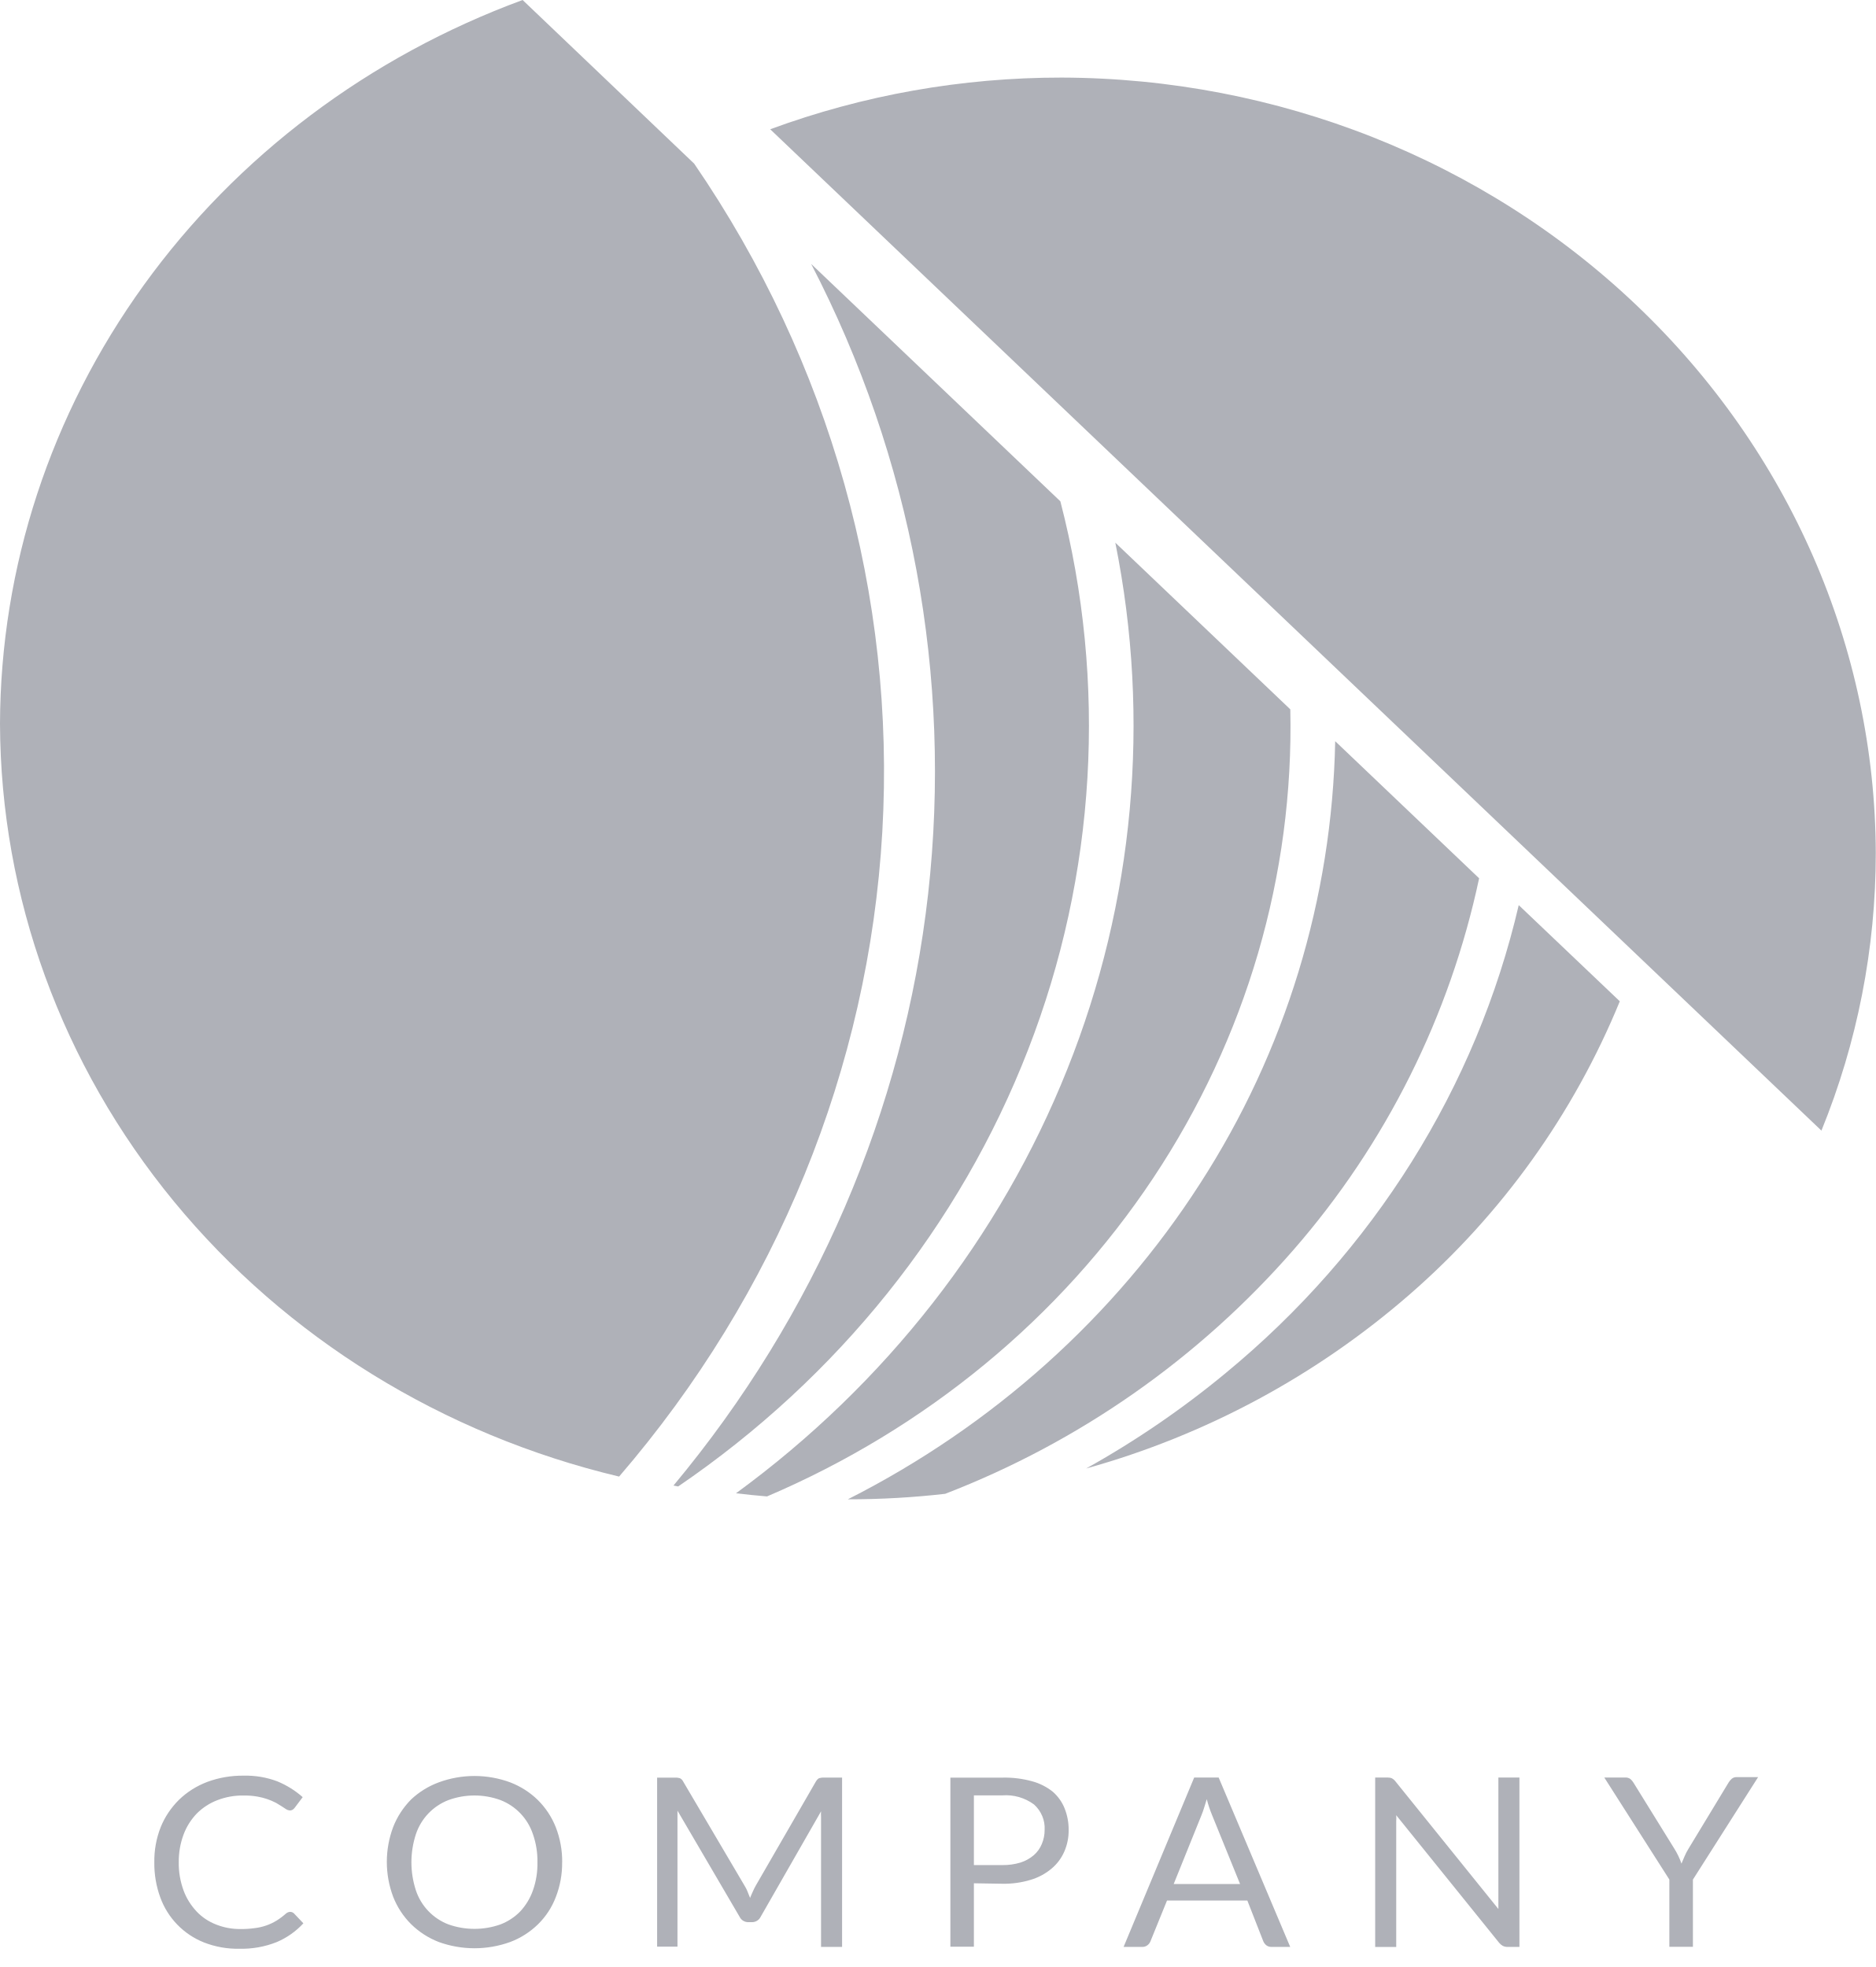
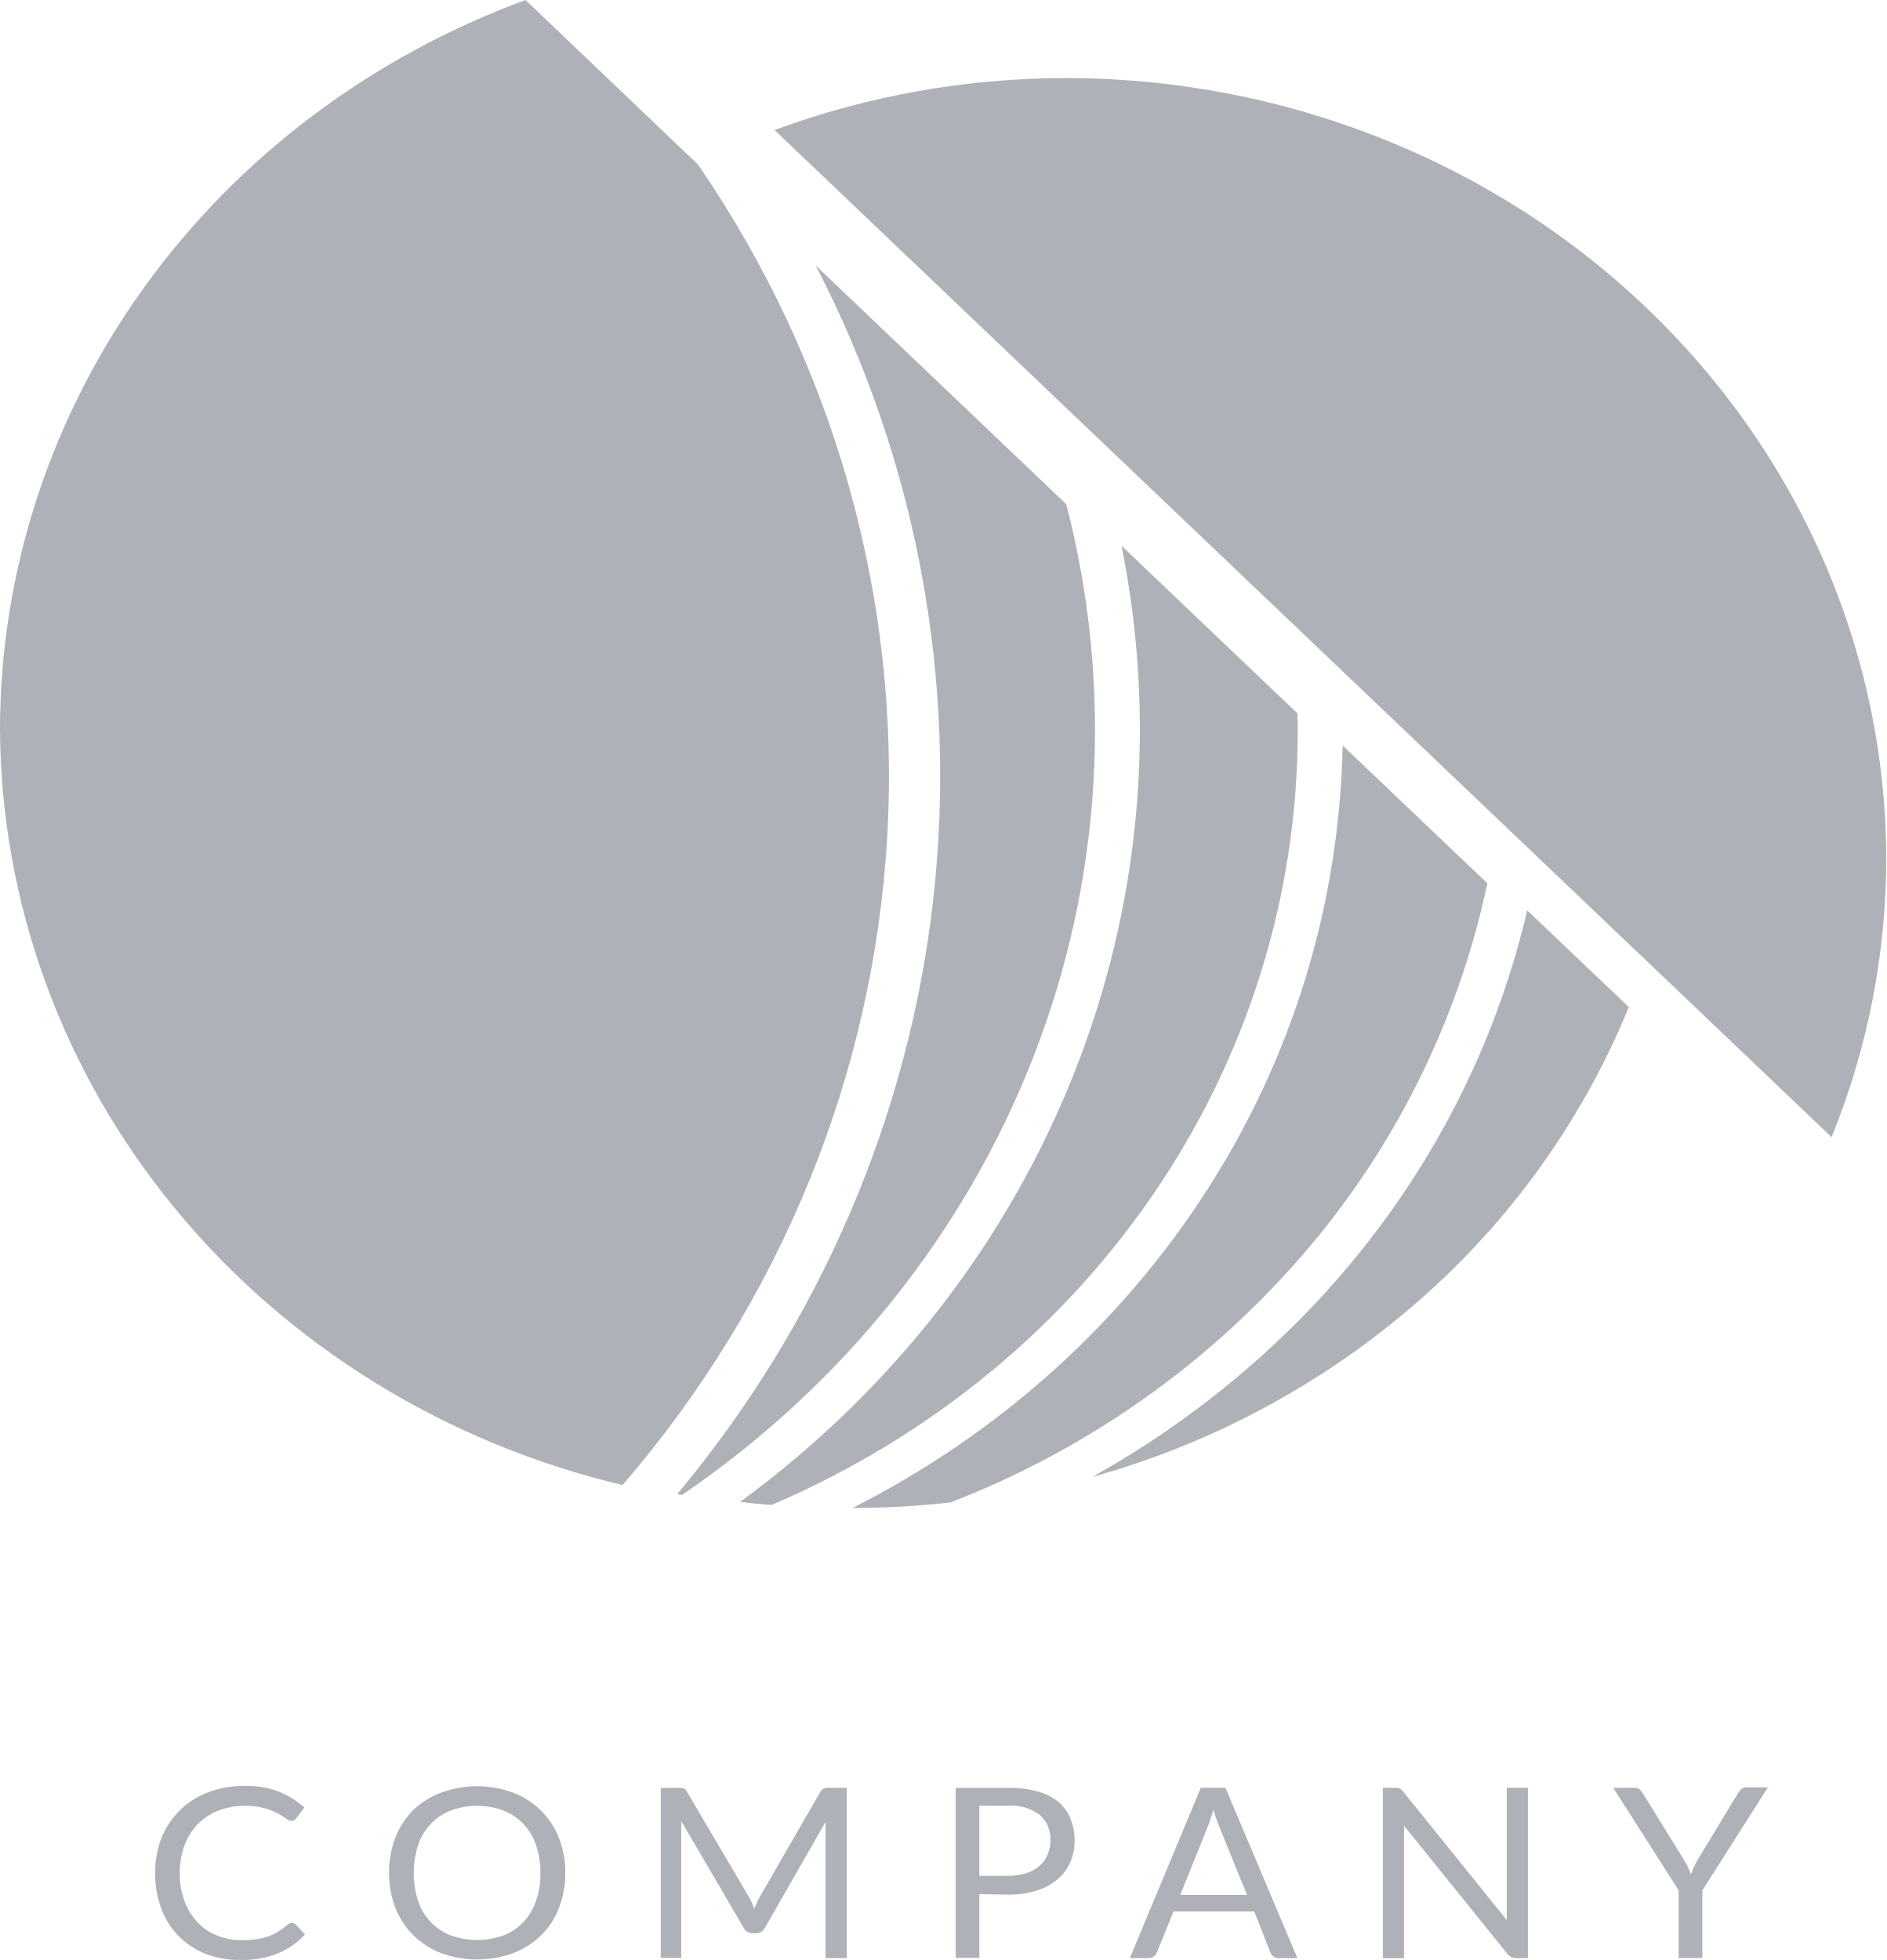
- <svg xmlns="http://www.w3.org/2000/svg" width="41" height="43" fill="none">
+ <svg xmlns="http://www.w3.org/2000/svg" fill="none">
  <path d="M6.346 41.795a.118.118 0 01.08.034l.205.216c-.16.174-.357.314-.579.409-.26.104-.539.154-.82.147a2.011 2.011 0 01-.772-.137 1.672 1.672 0 01-.957-.986 2.163 2.163 0 01-.13-.767 2.017 2.017 0 01.14-.77c.09-.222.226-.425.4-.597.175-.17.385-.302.617-.39.253-.094.523-.14.795-.137.252-.006.503.036.738.125.203.084.39.2.553.345l-.173.23a.173.173 0 01-.043.042.11.11 0 01-.07.018.157.157 0 01-.074-.025l-.093-.061-.129-.079a1.4 1.4 0 00-.406-.137 1.643 1.643 0 00-.306-.024 1.532 1.532 0 00-.571.102 1.29 1.29 0 00-.448.29c-.128.133-.227.29-.29.46-.073.195-.108.401-.106.608-.003.21.033.42.106.618.062.169.16.325.285.458.118.125.264.222.427.285.168.066.348.1.53.098.105.001.21-.005.314-.02.17-.02.332-.076.476-.164.072-.045.14-.096.203-.152a.153.153 0 01.098-.04zM12.287 40.71c.003.26-.044.52-.139.763a1.655 1.655 0 01-.387.592 1.754 1.754 0 01-.608.388 2.296 2.296 0 01-1.564 0 1.777 1.777 0 01-.604-.39 1.74 1.74 0 01-.391-.597 2.167 2.167 0 010-1.527c.087-.223.22-.427.39-.6a1.78 1.78 0 01.605-.375 2.258 2.258 0 011.564 0c.228.088.435.22.607.39.17.17.301.37.388.59.095.245.143.505.14.767zm-.54 0a1.759 1.759 0 00-.098-.612 1.208 1.208 0 00-.71-.747 1.658 1.658 0 00-1.137 0 1.208 1.208 0 00-.712.747c-.13.4-.13.827 0 1.226a1.203 1.203 0 00.712.745c.367.13.77.13 1.137 0 .166-.064.314-.162.435-.287.123-.134.217-.29.275-.458.07-.198.102-.405.098-.613zM16.34 41.353l.055.137c.02-.049.038-.093.059-.137a1.32 1.32 0 01.067-.135l1.314-2.276c.026-.04.049-.064.075-.071a.322.322 0 01.108-.012h.388v3.702h-.46V39.84v-.115a1.085 1.085 0 010-.128l-1.322 2.309a.202.202 0 01-.078.084.216.216 0 01-.113.03h-.074c-.04.001-.08-.01-.113-.03a.2.2 0 01-.078-.084l-1.36-2.324v2.973h-.445v-3.695h.388a.322.322 0 01.108.012.15.15 0 01.072.071l1.343 2.279a.805.805 0 01.067.132zM21.287 41.17v1.386h-.514V38.86h1.147a2.25 2.25 0 01.64.08c.167.045.321.124.453.23.114.1.202.225.257.363.06.151.09.312.088.473.002.162-.03.323-.096.473a1.012 1.012 0 01-.277.37 1.27 1.27 0 01-.456.245c-.2.061-.41.09-.62.086l-.622-.01zm0-.398h.622c.136.002.27-.017.399-.056a.843.843 0 00.288-.16.651.651 0 00.175-.244.768.768 0 00.062-.312.677.677 0 00-.052-.3.707.707 0 00-.18-.253 1.033 1.033 0 00-.692-.199h-.622v1.524zM28.2 42.561h-.406a.181.181 0 01-.113-.034.226.226 0 01-.067-.086l-.35-.894h-1.756l-.363.894a.2.2 0 01-.064.083.18.18 0 01-.116.037h-.406l1.543-3.703h.535l1.564 3.703zm-2.546-1.375h1.451l-.612-1.507a2.614 2.614 0 01-.116-.348l-.06.194a1.842 1.842 0 01-.056.157l-.607 1.504zM30.423 38.875c.031.017.058.04.078.067l2.25 2.79v-.129-2.745h.46v3.703h-.257a.23.23 0 01-.105-.022.283.283 0 01-.082-.069l-2.249-2.788c.003.042.003.085 0 .127v2.753h-.46v-3.704h.273c.032 0 .063.005.092.017zM37.003 41.088v1.47h-.515v-1.47l-1.422-2.23h.46a.173.173 0 01.11.032.317.317 0 01.07.084l.89 1.438a1.542 1.542 0 01.157.328l.067-.159c.025-.058.054-.115.088-.169l.877-1.448a.373.373 0 01.067-.079.161.161 0 01.11-.036h.466l-1.425 2.24zM16.086 32.644c.224.027.45.05.679.069 3.47-1.48 6.407-3.9 8.441-6.96 2.034-3.06 3.077-6.624 2.997-10.246l-3.825-3.644a20.22 20.22 0 01-1.05 11.512c-1.465 3.67-3.972 6.88-7.242 9.27z" fill="#AFB1B8" />
  <path d="M14.72 32.475l.103.02c3.494-2.382 6.158-5.707 7.648-9.546a19.54 19.54 0 00.706-11.99L17.73 5.77a24.082 24.082 0 012.557 13.768c-.532 4.728-2.463 9.214-5.567 12.938zM33.196 19.786c-.926 3.98-3.173 7.568-6.41 10.234a20.213 20.213 0 01-3.045 2.082 18.187 18.187 0 007.08-3.813 17.084 17.084 0 004.584-6.4l-2.21-2.103z" fill="#AFB1B8" />
  <path d="M32.33 19.2l-3.146-2.997a18.475 18.475 0 01-2.953 9.67c-1.873 2.915-4.532 5.299-7.699 6.903h.016c.705 0 1.41-.04 2.111-.12a19.338 19.338 0 007.611-5.33 18.093 18.093 0 004.06-8.126zM15.176 3.58L11.423 0c-3.355 1.235-6.24 3.406-8.278 6.23C1.107 9.053.01 12.397 0 15.823c.013 3.787 1.35 7.46 3.801 10.441 2.451 2.98 5.875 5.097 9.731 6.015 3.442-3.995 5.457-8.932 5.753-14.093.295-5.161-1.144-10.277-4.11-14.606zM41 18.649c-.013-4.492-1.892-8.797-5.227-11.973-3.334-3.177-7.852-4.967-12.567-4.98-2.179-.002-4.339.381-6.371 1.13l22.977 21.89A16.07 16.07 0 0041 18.65z" fill="#AFB1B8" />
</svg>
